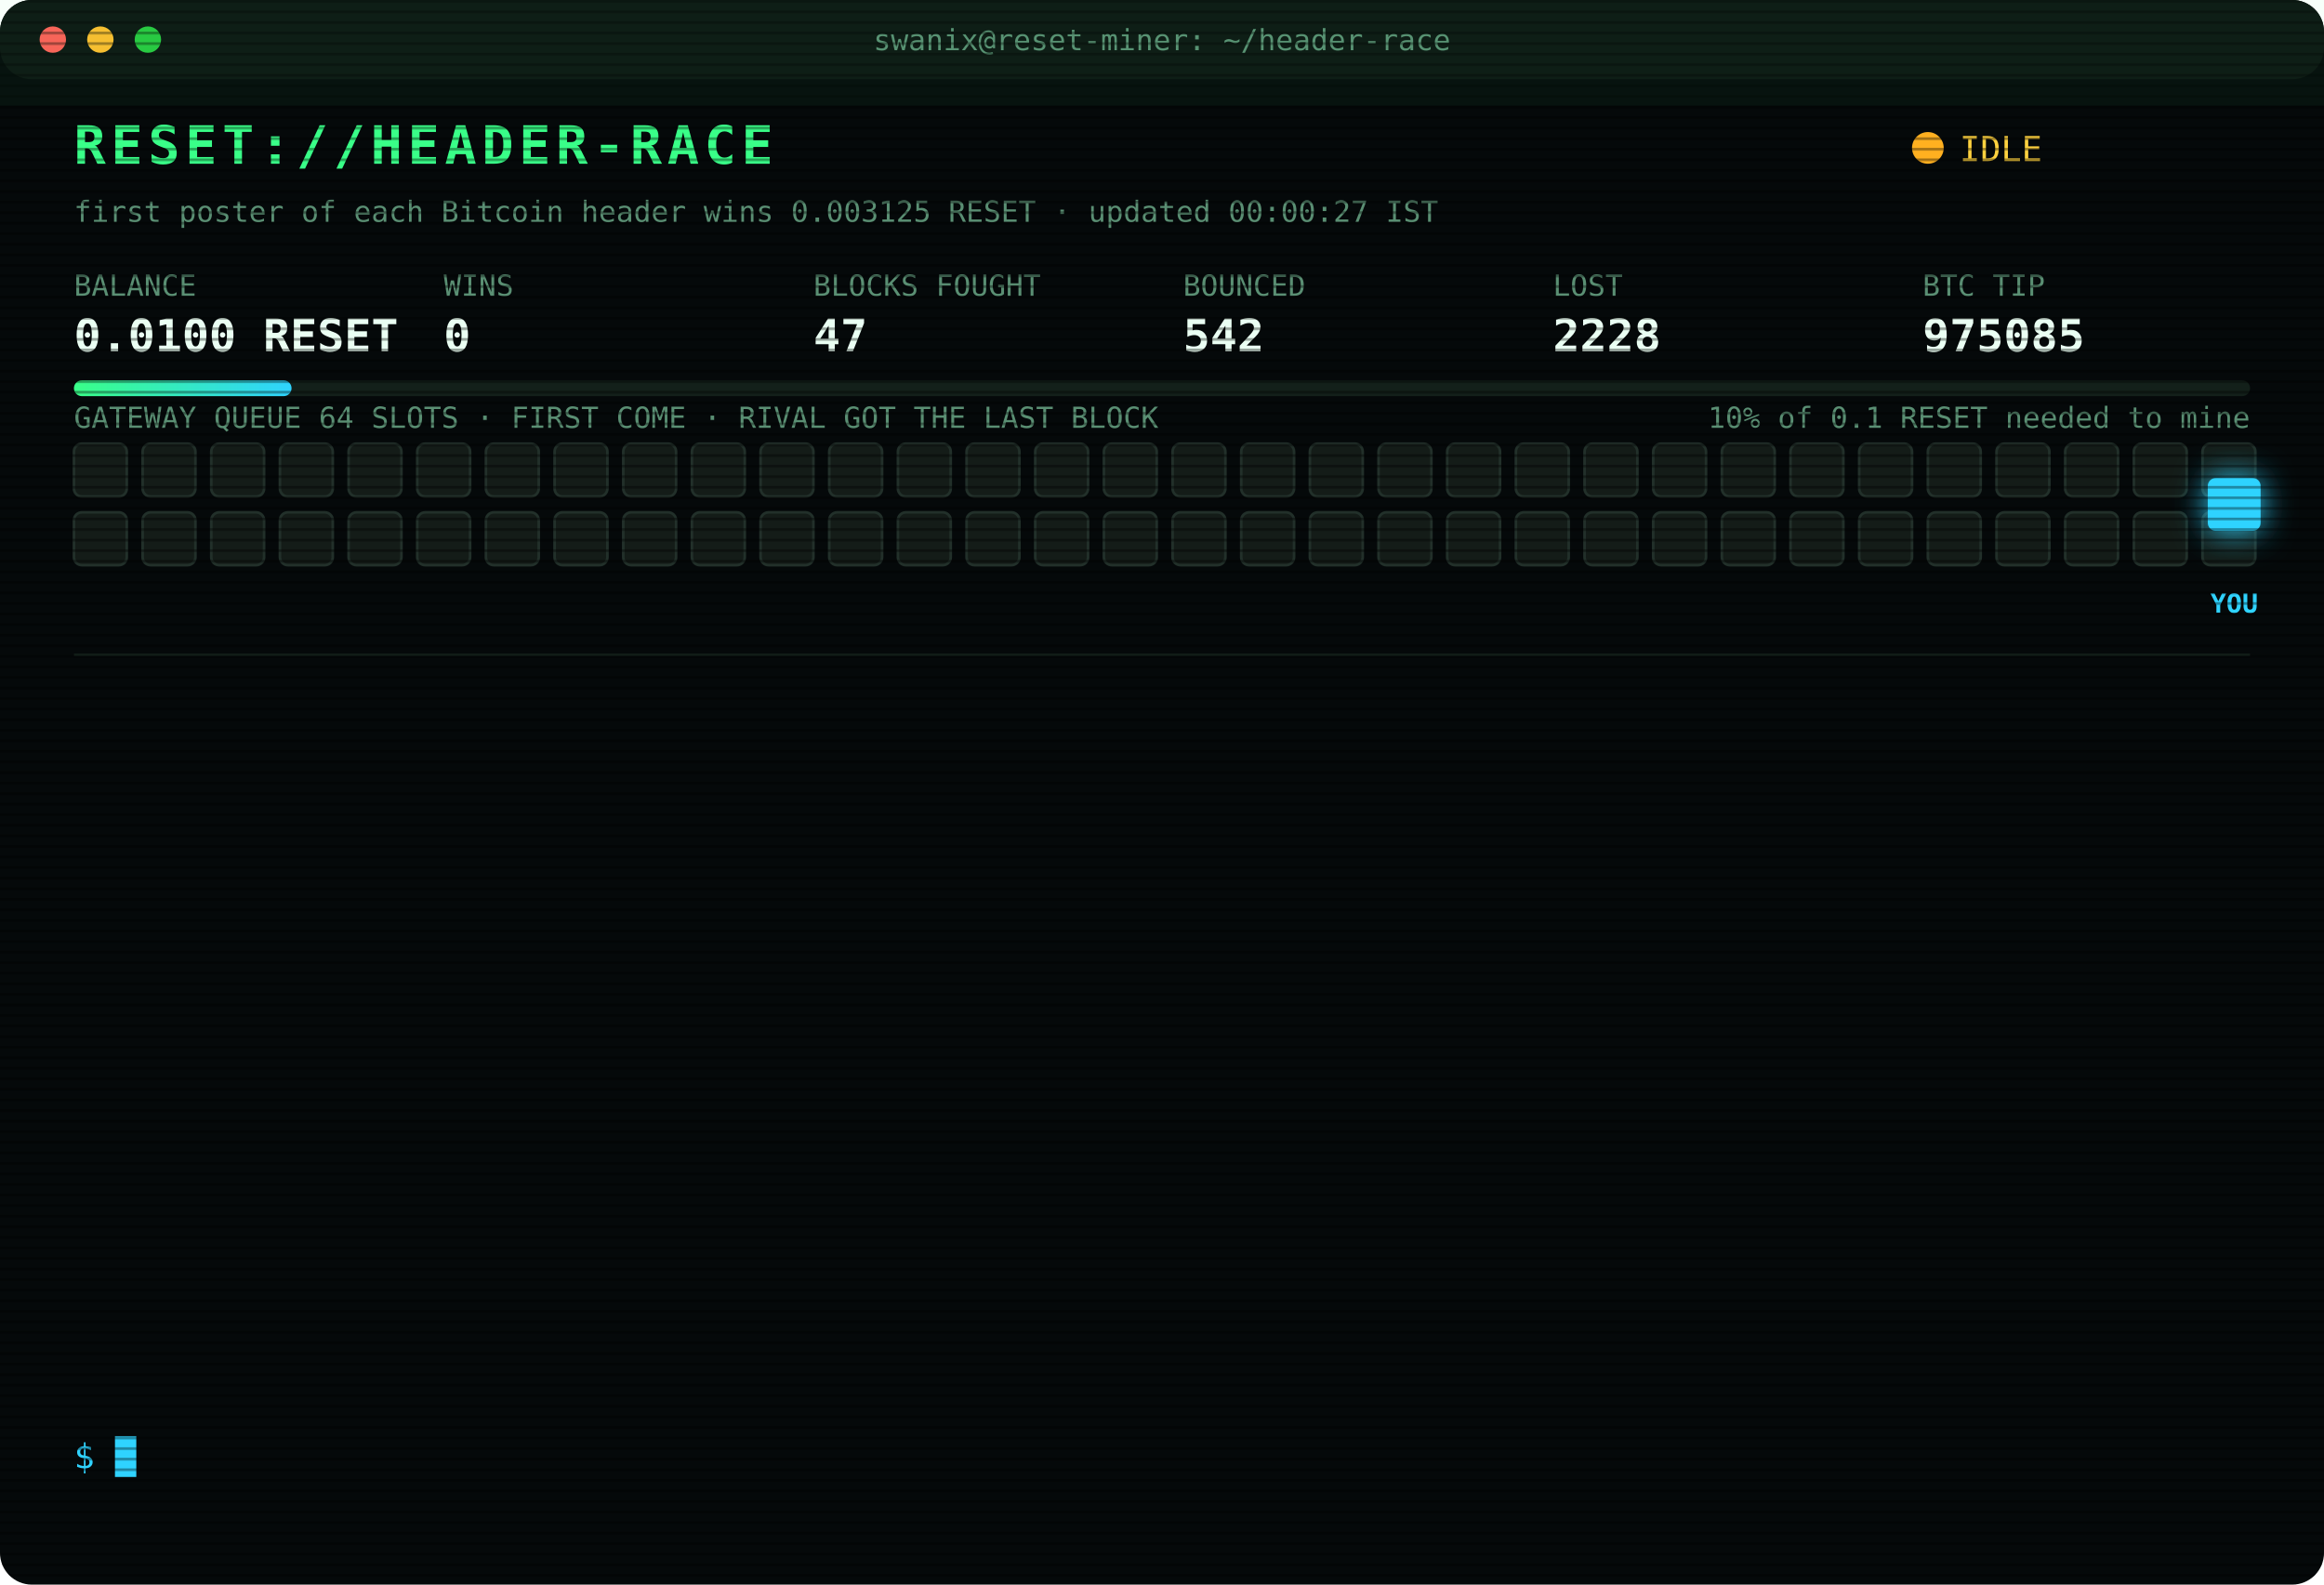
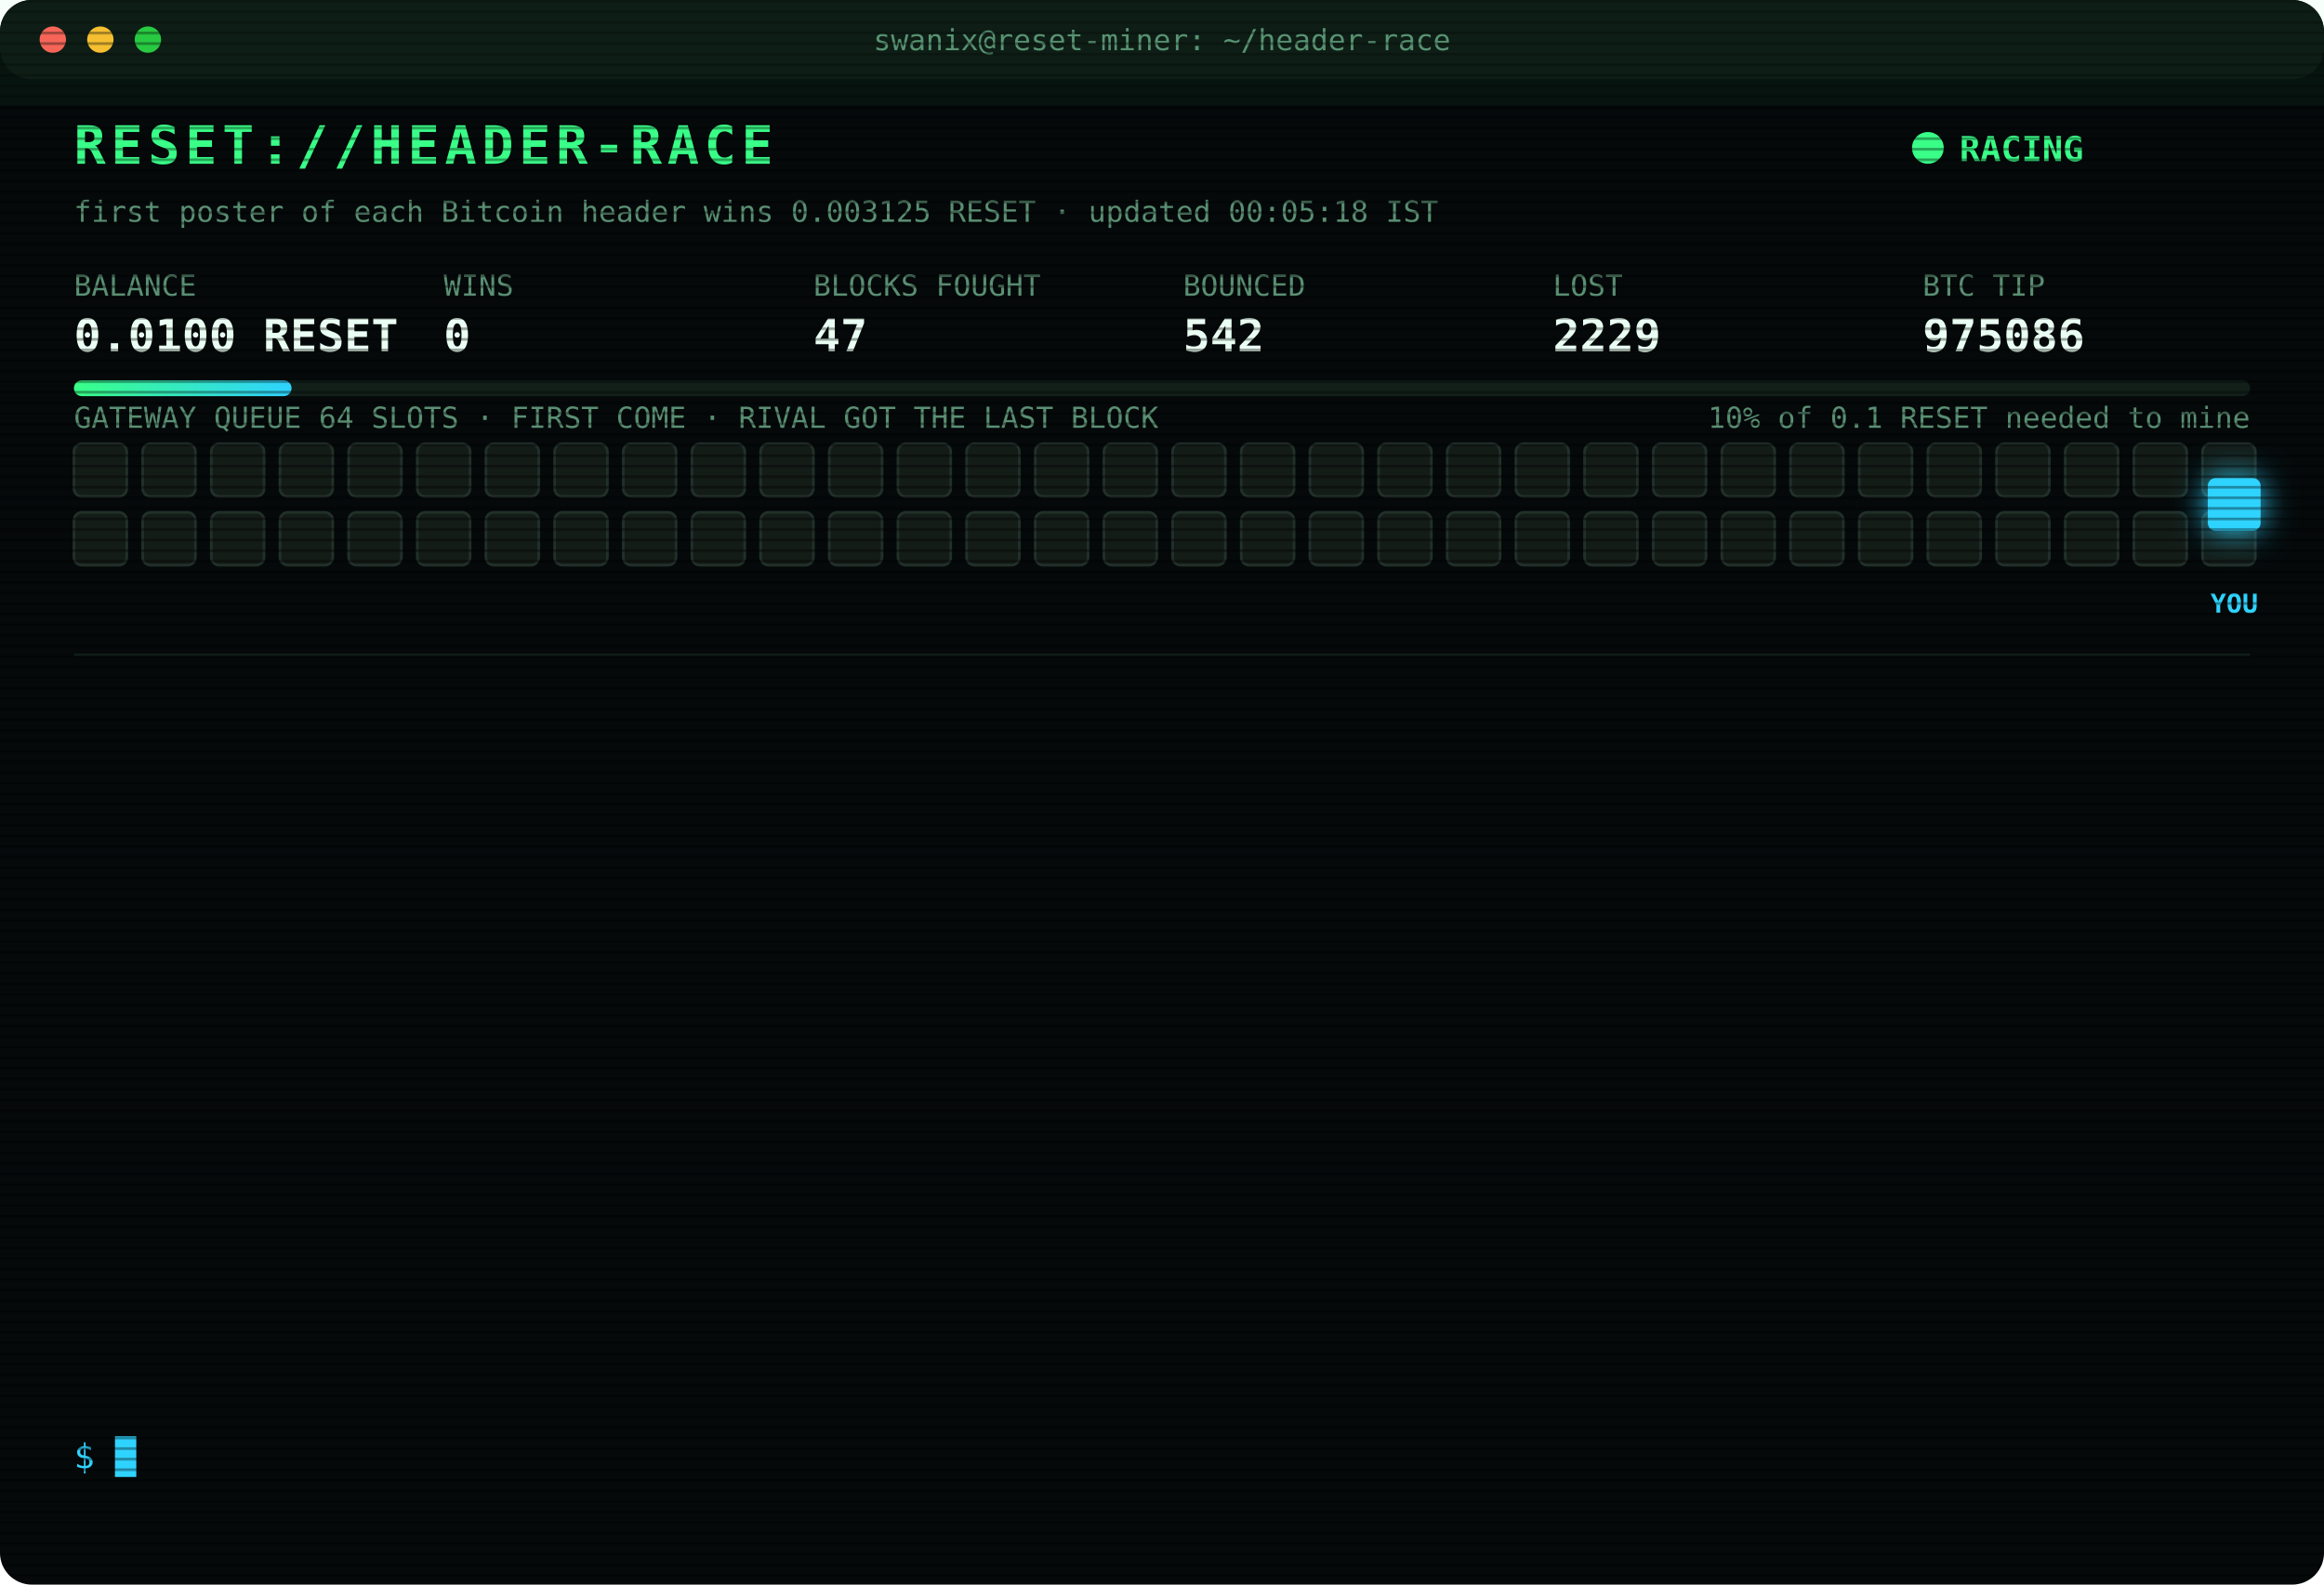
<svg xmlns="http://www.w3.org/2000/svg" width="880" height="600" viewBox="0 0 880 600" font-family="ui-monospace,SFMono-Regular,Menlo,Consolas,monospace">
  <style>
text{font-size:13px;fill:#7CFFB2}
.title{font-size:20px;font-weight:700;fill:#39FF88;letter-spacing:2px;animation:glitch 3s infinite steps(1)}
.sub{fill:#2fd3ff}.k{fill:#5a8f73;font-size:11px}.v{font-size:17px;font-weight:700;fill:#eafff3}
.ts{fill:#3f6b56}.boot{fill:#2fd3ff}.dim{fill:#5a8f73}.bad{fill:#ff4d6d}.warn{fill:#ffd23f}.mag{fill:#ff5cf0}.win{fill:#39FF88;font-weight:700}
.tag{font-size:10px;fill:#2fd3ff;font-weight:700}
.rival{fill:#26332c;stroke:#3c5a49;animation:jam 1.2s infinite alternate}
.idle{fill:#141c18;stroke:#22302a;animation:breathe 4s infinite}
.me{fill:#2fd3ff;filter:drop-shadow(0 0 6px #2fd3ff)}
.hover{animation:nudge 1.1s infinite ease-in-out}.bounce{animation:kick 1.4s infinite}
.ln{opacity:0;animation:in .4s forwards}
.cur{animation:blink 1s infinite steps(1)}
.scan{animation:scan 6s infinite linear}
.led{animation:blink 1.4s infinite}
@keyframes in{from{opacity:0;transform:translateX(-6px)}to{opacity:1;transform:none}}
@keyframes blink{50%{opacity:0}}
@keyframes jam{to{fill:#33463b}}
@keyframes breathe{50%{opacity:.4}}
@keyframes nudge{50%{transform:translateX(-10px)}}
@keyframes kick{0%,100%{transform:none}30%{transform:translateX(-14px)}55%{transform:translateX(10px) translateY(-6px)}}
@keyframes glitch{0%,92%{transform:none}93%{transform:translateX(2px);fill:#ff4d6d}95%{transform:translateX(-2px);fill:#2fd3ff}97%{transform:none}}
@keyframes scan{from{transform:translateY(-40px)}to{transform:translateY(600px)}}
</style>
  <defs>
    <pattern id="sl" width="4" height="4" patternUnits="userSpaceOnUse">
      <rect width="4" height="1" fill="#000" opacity=".35" />
    </pattern>
    <linearGradient id="bar">
      <stop offset="0" stop-color="#39FF88" />
      <stop offset="1" stop-color="#2fd3ff" />
    </linearGradient>
  </defs>
  <rect width="880" height="600" rx="12" fill="#05090a" />
  <rect width="880" height="30" rx="12" fill="#0d1512" />
  <circle cx="20" cy="15" r="5" fill="#ff5f57" />
  <circle cx="38" cy="15" r="5" fill="#febc2e" />
  <circle cx="56" cy="15" r="5" fill="#28c840" />
  <text x="440" y="19" text-anchor="middle" class="k">swanix@reset-miner: ~/header-race</text>
  <text x="28" y="62" class="title">RESET://HEADER-RACE</text>
-   <circle class="led" cx="730" cy="56" r="6" fill="#ffb020" />
-   <text x="742" y="61" class="warn">IDLE</text>
-   <text x="28" y="84" class="k">first poster of each Bitcoin header wins 0.003125 RESET · updated 00:00:27 IST</text>
+   <circle class="led" cx="730" cy="56" r="6" fill="#39FF88" />
+   <text x="742" y="61" class="win">RACING</text>
+   <text x="28" y="84" class="k">first poster of each Bitcoin header wins 0.003125 RESET · updated 00:05:18 IST</text>
  <text x="28" y="112" class="k">BALANCE</text>
  <text x="28" y="133" class="v">0.0100 RESET</text>
  <text x="168" y="112" class="k">WINS</text>
  <text x="168" y="133" class="v">0</text>
  <text x="308" y="112" class="k">BLOCKS FOUGHT</text>
  <text x="308" y="133" class="v">47</text>
  <text x="448" y="112" class="k">BOUNCED</text>
  <text x="448" y="133" class="v">542</text>
  <text x="588" y="112" class="k">LOST</text>
-   <text x="588" y="133" class="v">2228</text>
+   <text x="588" y="133" class="v">2229</text>
  <text x="728" y="112" class="k">BTC TIP</text>
-   <text x="728" y="133" class="v">975085</text>
+   <text x="728" y="133" class="v">975086</text>
  <rect x="28" y="144" width="824" height="6" rx="3" fill="#13201a" />
  <rect x="28" y="144" width="82.4" height="6" rx="3" fill="url(#bar)" />
  <text x="852" y="162" text-anchor="end" class="k">10% of 0.1 RESET needed to mine</text>
  <text x="28" y="162" class="k">GATEWAY QUEUE 64 SLOTS · FIRST COME · RIVAL GOT THE LAST BLOCK</text>
  <rect class="idle" x="28" y="168" width="20" height="20" rx="3" style="animation-delay:0.00s" />
  <rect class="idle" x="54" y="168" width="20" height="20" rx="3" style="animation-delay:0.05s" />
  <rect class="idle" x="80" y="168" width="20" height="20" rx="3" style="animation-delay:0.10s" />
  <rect class="idle" x="106" y="168" width="20" height="20" rx="3" style="animation-delay:0.15s" />
  <rect class="idle" x="132" y="168" width="20" height="20" rx="3" style="animation-delay:0.20s" />
  <rect class="idle" x="158" y="168" width="20" height="20" rx="3" style="animation-delay:0.25s" />
  <rect class="idle" x="184" y="168" width="20" height="20" rx="3" style="animation-delay:0.30s" />
  <rect class="idle" x="210" y="168" width="20" height="20" rx="3" style="animation-delay:0.35s" />
  <rect class="idle" x="236" y="168" width="20" height="20" rx="3" style="animation-delay:0.40s" />
  <rect class="idle" x="262" y="168" width="20" height="20" rx="3" style="animation-delay:0.45s" />
  <rect class="idle" x="288" y="168" width="20" height="20" rx="3" style="animation-delay:0.50s" />
  <rect class="idle" x="314" y="168" width="20" height="20" rx="3" style="animation-delay:0.55s" />
  <rect class="idle" x="340" y="168" width="20" height="20" rx="3" style="animation-delay:0.60s" />
  <rect class="idle" x="366" y="168" width="20" height="20" rx="3" style="animation-delay:0.65s" />
  <rect class="idle" x="392" y="168" width="20" height="20" rx="3" style="animation-delay:0.70s" />
  <rect class="idle" x="418" y="168" width="20" height="20" rx="3" style="animation-delay:0.75s" />
  <rect class="idle" x="444" y="168" width="20" height="20" rx="3" style="animation-delay:0.80s" />
  <rect class="idle" x="470" y="168" width="20" height="20" rx="3" style="animation-delay:0.85s" />
  <rect class="idle" x="496" y="168" width="20" height="20" rx="3" style="animation-delay:0.90s" />
  <rect class="idle" x="522" y="168" width="20" height="20" rx="3" style="animation-delay:0.95s" />
  <rect class="idle" x="548" y="168" width="20" height="20" rx="3" style="animation-delay:1.00s" />
  <rect class="idle" x="574" y="168" width="20" height="20" rx="3" style="animation-delay:1.05s" />
  <rect class="idle" x="600" y="168" width="20" height="20" rx="3" style="animation-delay:1.10s" />
  <rect class="idle" x="626" y="168" width="20" height="20" rx="3" style="animation-delay:1.15s" />
  <rect class="idle" x="652" y="168" width="20" height="20" rx="3" style="animation-delay:1.20s" />
  <rect class="idle" x="678" y="168" width="20" height="20" rx="3" style="animation-delay:1.25s" />
  <rect class="idle" x="704" y="168" width="20" height="20" rx="3" style="animation-delay:1.30s" />
  <rect class="idle" x="730" y="168" width="20" height="20" rx="3" style="animation-delay:1.35s" />
  <rect class="idle" x="756" y="168" width="20" height="20" rx="3" style="animation-delay:1.40s" />
  <rect class="idle" x="782" y="168" width="20" height="20" rx="3" style="animation-delay:1.45s" />
  <rect class="idle" x="808" y="168" width="20" height="20" rx="3" style="animation-delay:1.50s" />
  <rect class="idle" x="834" y="168" width="20" height="20" rx="3" style="animation-delay:1.55s" />
  <rect class="idle" x="28" y="194" width="20" height="20" rx="3" style="animation-delay:1.60s" />
  <rect class="idle" x="54" y="194" width="20" height="20" rx="3" style="animation-delay:1.65s" />
  <rect class="idle" x="80" y="194" width="20" height="20" rx="3" style="animation-delay:1.70s" />
  <rect class="idle" x="106" y="194" width="20" height="20" rx="3" style="animation-delay:1.75s" />
  <rect class="idle" x="132" y="194" width="20" height="20" rx="3" style="animation-delay:1.80s" />
  <rect class="idle" x="158" y="194" width="20" height="20" rx="3" style="animation-delay:1.85s" />
  <rect class="idle" x="184" y="194" width="20" height="20" rx="3" style="animation-delay:1.90s" />
  <rect class="idle" x="210" y="194" width="20" height="20" rx="3" style="animation-delay:1.95s" />
  <rect class="idle" x="236" y="194" width="20" height="20" rx="3" style="animation-delay:2.00s" />
  <rect class="idle" x="262" y="194" width="20" height="20" rx="3" style="animation-delay:2.05s" />
  <rect class="idle" x="288" y="194" width="20" height="20" rx="3" style="animation-delay:2.10s" />
  <rect class="idle" x="314" y="194" width="20" height="20" rx="3" style="animation-delay:2.15s" />
  <rect class="idle" x="340" y="194" width="20" height="20" rx="3" style="animation-delay:2.20s" />
  <rect class="idle" x="366" y="194" width="20" height="20" rx="3" style="animation-delay:2.25s" />
  <rect class="idle" x="392" y="194" width="20" height="20" rx="3" style="animation-delay:2.30s" />
  <rect class="idle" x="418" y="194" width="20" height="20" rx="3" style="animation-delay:2.35s" />
  <rect class="idle" x="444" y="194" width="20" height="20" rx="3" style="animation-delay:2.40s" />
  <rect class="idle" x="470" y="194" width="20" height="20" rx="3" style="animation-delay:2.45s" />
  <rect class="idle" x="496" y="194" width="20" height="20" rx="3" style="animation-delay:2.50s" />
  <rect class="idle" x="522" y="194" width="20" height="20" rx="3" style="animation-delay:2.55s" />
  <rect class="idle" x="548" y="194" width="20" height="20" rx="3" style="animation-delay:2.60s" />
  <rect class="idle" x="574" y="194" width="20" height="20" rx="3" style="animation-delay:2.65s" />
  <rect class="idle" x="600" y="194" width="20" height="20" rx="3" style="animation-delay:2.70s" />
  <rect class="idle" x="626" y="194" width="20" height="20" rx="3" style="animation-delay:2.75s" />
  <rect class="idle" x="652" y="194" width="20" height="20" rx="3" style="animation-delay:2.80s" />
  <rect class="idle" x="678" y="194" width="20" height="20" rx="3" style="animation-delay:2.85s" />
  <rect class="idle" x="704" y="194" width="20" height="20" rx="3" style="animation-delay:2.90s" />
  <rect class="idle" x="730" y="194" width="20" height="20" rx="3" style="animation-delay:2.95s" />
  <rect class="idle" x="756" y="194" width="20" height="20" rx="3" style="animation-delay:3.00s" />
  <rect class="idle" x="782" y="194" width="20" height="20" rx="3" style="animation-delay:3.05s" />
  <rect class="idle" x="808" y="194" width="20" height="20" rx="3" style="animation-delay:3.10s" />
  <rect class="idle" x="834" y="194" width="20" height="20" rx="3" style="animation-delay:3.15s" />
  <g class="hover">
    <rect class="me" x="836" y="181" width="20" height="20" rx="3" />
    <text class="tag" x="846" y="232" text-anchor="middle">YOU</text>
  </g>
  <line x1="28" x2="852" y1="248" y2="248" stroke="#13201a" />
  <g class="ln" style="animation-delay:0.40s">
-     <text x="28" y="270" class="ts">21:25:49</text>
-     <text x="104" y="270" class="bad">[LOST] #975075 taken by a rival miner</text>
+     <text x="28" y="270" class="ts">21:34:30</text>
+     <text x="104" y="270" class="bad">[LOST] #975076 taken by a rival miner</text>
  </g>
  <g class="ln" style="animation-delay:0.65s">
-     <text x="28" y="292" class="ts">21:34:30</text>
-     <text x="104" y="292" class="bad">[LOST] #975076 taken by a rival miner</text>
+     <text x="28" y="292" class="ts">21:36:15</text>
+     <text x="104" y="292" class="bad">[LOST] #975077 taken by a rival miner</text>
  </g>
  <g class="ln" style="animation-delay:0.90s">
-     <text x="28" y="314" class="ts">21:36:15</text>
-     <text x="104" y="314" class="bad">[LOST] #975077 taken by a rival miner</text>
+     <text x="28" y="314" class="ts">22:13:32</text>
+     <text x="104" y="314" class="bad">[LOST] #975078 taken by a rival miner</text>
  </g>
  <g class="ln" style="animation-delay:1.15s">
-     <text x="28" y="336" class="ts">22:13:32</text>
-     <text x="104" y="336" class="bad">[LOST] #975078 taken by a rival miner</text>
+     <text x="28" y="336" class="ts">22:16:46</text>
+     <text x="104" y="336" class="bad">[LOST] #975079 taken by a rival miner</text>
  </g>
  <g class="ln" style="animation-delay:1.40s">
-     <text x="28" y="358" class="ts">22:16:46</text>
-     <text x="104" y="358" class="bad">[LOST] #975079 taken by a rival miner</text>
+     <text x="28" y="358" class="ts">22:26:13</text>
+     <text x="104" y="358" class="bad">[LOST] #975080 taken by a rival miner</text>
  </g>
  <g class="ln" style="animation-delay:1.65s">
-     <text x="28" y="380" class="ts">22:26:13</text>
-     <text x="104" y="380" class="bad">[LOST] #975080 taken by a rival miner</text>
+     <text x="28" y="380" class="ts">22:40:46</text>
+     <text x="104" y="380" class="bad">[LOST] #975081 taken by a rival miner</text>
  </g>
  <g class="ln" style="animation-delay:1.90s">
-     <text x="28" y="402" class="ts">22:40:46</text>
-     <text x="104" y="402" class="bad">[LOST] #975081 taken by a rival miner</text>
+     <text x="28" y="402" class="ts">22:55:03</text>
+     <text x="104" y="402" class="bad">[LOST] #975082 taken by a rival miner</text>
  </g>
  <g class="ln" style="animation-delay:2.15s">
-     <text x="28" y="424" class="ts">22:55:03</text>
-     <text x="104" y="424" class="bad">[LOST] #975082 taken by a rival miner</text>
+     <text x="28" y="424" class="ts">22:55:33</text>
+     <text x="104" y="424" class="dim">[STINT END] calls 747 · wins 0</text>
  </g>
  <g class="ln" style="animation-delay:2.40s">
-     <text x="28" y="446" class="ts">22:55:33</text>
-     <text x="104" y="446" class="dim">[STINT END] calls 747 · wins 0</text>
+     <text x="28" y="446" class="ts">23:00:26</text>
+     <text x="104" y="446" class="boot">[BOOT] racer v3 online · 3 feeds · stint 340m</text>
  </g>
  <g class="ln" style="animation-delay:2.65s">
-     <text x="28" y="468" class="ts">23:00:26</text>
-     <text x="104" y="468" class="boot">[BOOT] racer v3 online · 3 feeds · stint 340m</text>
+     <text x="28" y="468" class="ts">23:02:56</text>
+     <text x="104" y="468" class="bad">[LOST] #975083 taken by a rival miner</text>
  </g>
  <g class="ln" style="animation-delay:2.90s">
-     <text x="28" y="490" class="ts">23:02:56</text>
-     <text x="104" y="490" class="bad">[LOST] #975083 taken by a rival miner</text>
+     <text x="28" y="490" class="ts">23:10:48</text>
+     <text x="104" y="490" class="bad">[LOST] #975084 taken by a rival miner</text>
  </g>
  <g class="ln" style="animation-delay:3.15s">
-     <text x="28" y="512" class="ts">23:10:48</text>
-     <text x="104" y="512" class="bad">[LOST] #975084 taken by a rival miner</text>
+     <text x="28" y="512" class="ts">23:33:51</text>
+     <text x="104" y="512" class="bad">[LOST] #975085 taken by a rival miner</text>
  </g>
  <g class="ln" style="animation-delay:3.40s">
-     <text x="28" y="534" class="ts">23:33:51</text>
-     <text x="104" y="534" class="bad">[LOST] #975085 taken by a rival miner</text>
+     <text x="28" y="534" class="ts">00:05:18</text>
+     <text x="104" y="534" class="bad">[LOST] #975086 taken by a rival miner</text>
  </g>
  <text x="28" y="556" class="sub">$ <tspan class="cur">█</tspan>
  </text>
  <rect width="880" height="600" rx="12" fill="url(#sl)" pointer-events="none" />
  <rect class="scan" width="880" height="40" fill="#39FF88" opacity=".04" />
</svg>
